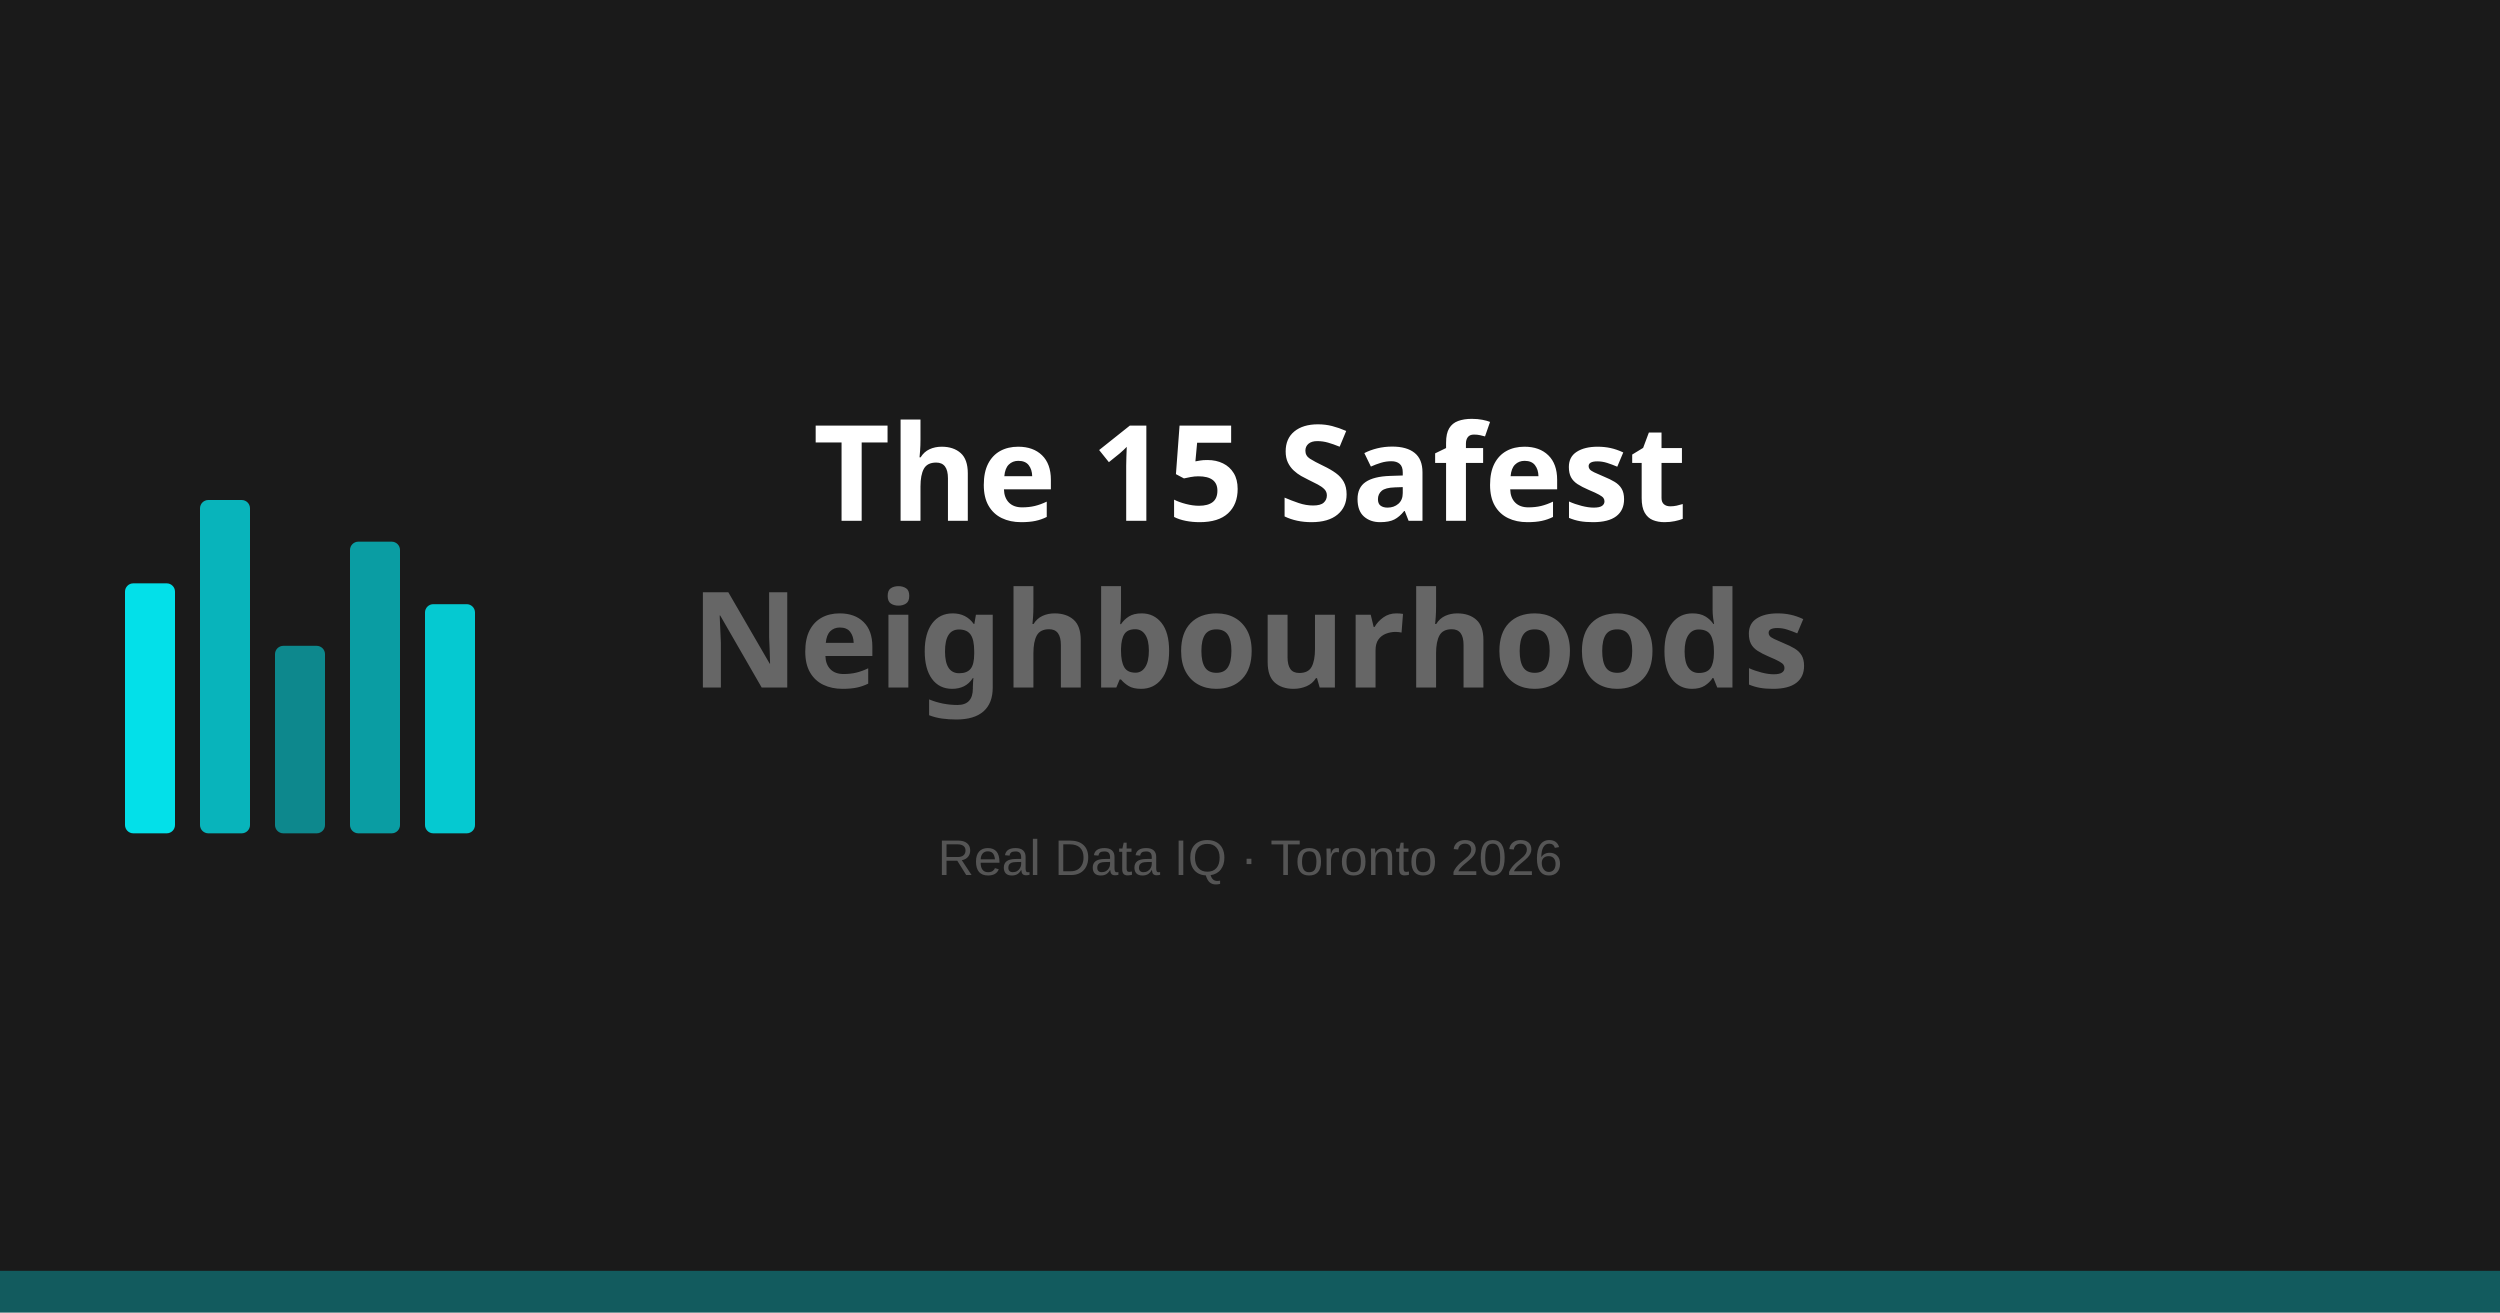
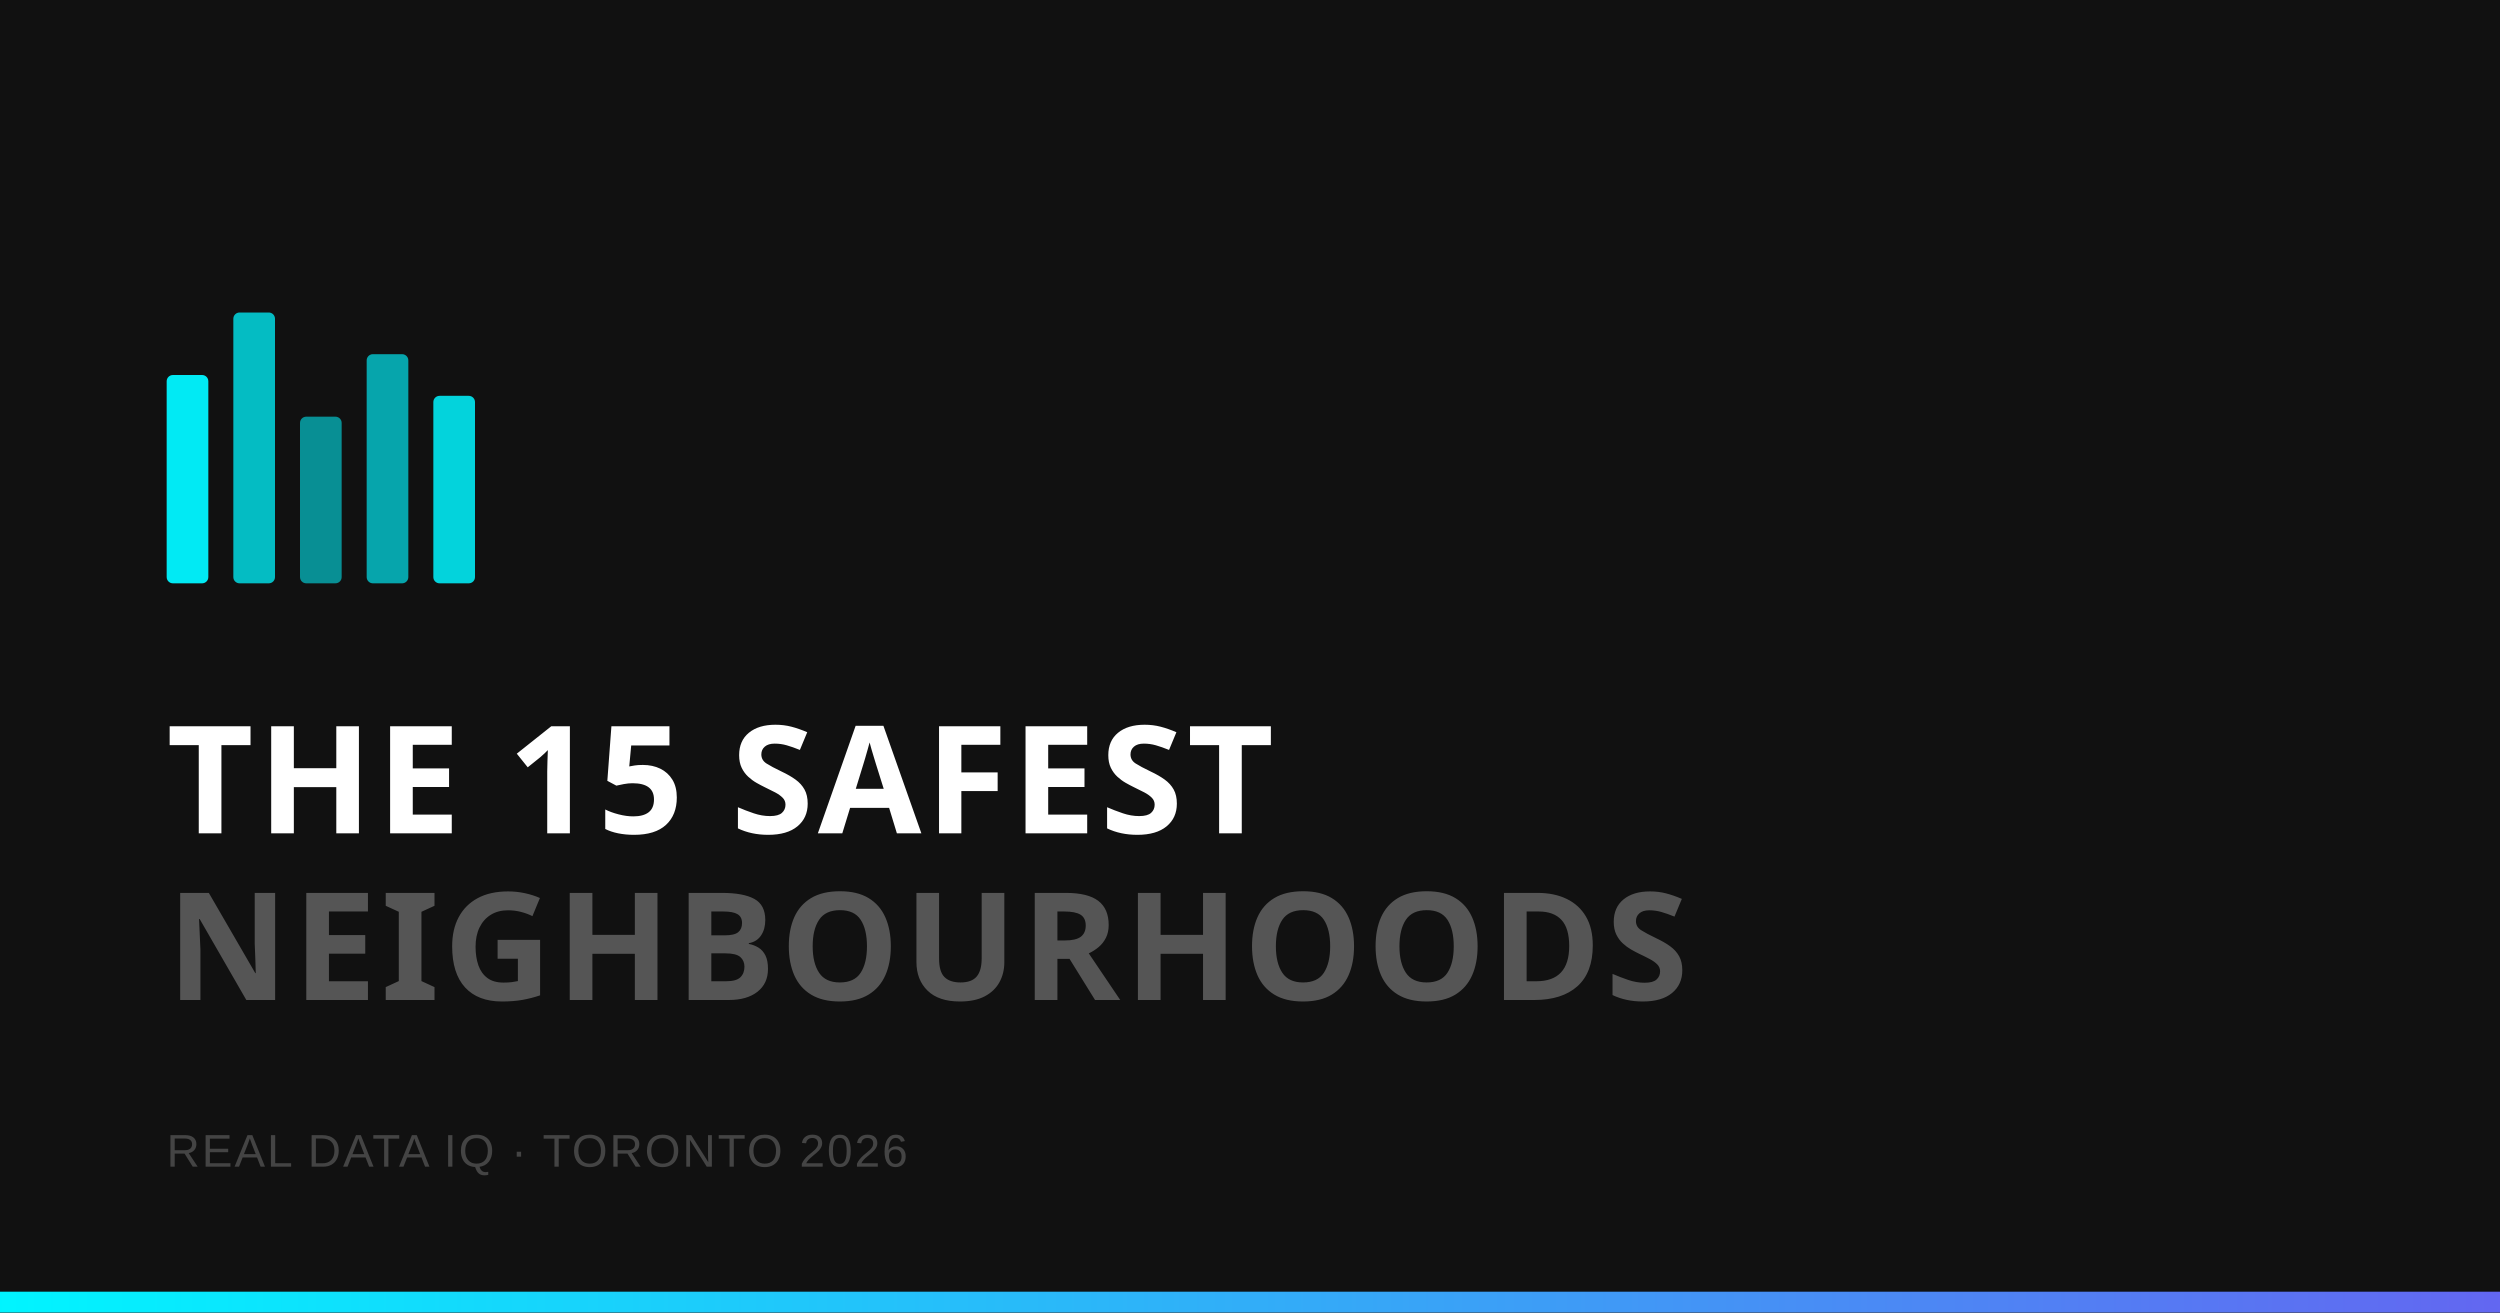
<svg xmlns="http://www.w3.org/2000/svg" width="1200" height="630" viewBox="0 0 1200 630">
-   <rect width="1200" height="630" fill="#1a1a1a" />
-   <rect x="60" y="280" width="24" height="120" rx="4" fill="#00F5FF" opacity="0.9" />
-   <rect x="96" y="240" width="24" height="160" rx="4" fill="#00F5FF" opacity="0.7" />
-   <rect x="132" y="310" width="24" height="90" rx="4" fill="#00F5FF" opacity="0.5" />
-   <rect x="168" y="260" width="24" height="140" rx="4" fill="#00F5FF" opacity="0.6" />
-   <rect x="204" y="290" width="24" height="110" rx="4" fill="#00F5FF" opacity="0.8" />
-   <text x="600" y="250" text-anchor="middle" font-family="Arial Black,sans-serif" font-size="64" fill="#fff" font-weight="900">The 15 Safest</text>
-   <text x="600" y="330" text-anchor="middle" font-family="Arial Black,sans-serif" font-size="64" fill="#666" font-weight="900">Neighbourhoods</text>
-   <text x="600" y="420" text-anchor="middle" font-family="Arial,sans-serif" font-size="24" fill="#555">Real Data IQ · Toronto 2026</text>
-   <rect x="0" y="610" width="1200" height="20" fill="#00F5FF" opacity="0.3" />
+   <rect width="1200" height="630" fill="#111" />
+   <rect x="80" y="180" width="20" height="100" rx="3" fill="#00F5FF" opacity="0.95" />
+   <rect x="112" y="150" width="20" height="130" rx="3" fill="#00F5FF" opacity="0.75" />
+   <rect x="144" y="200" width="20" height="80" rx="3" fill="#00F5FF" opacity="0.55" />
+   <rect x="176" y="170" width="20" height="110" rx="3" fill="#00F5FF" opacity="0.65" />
+   <rect x="208" y="190" width="20" height="90" rx="3" fill="#00F5FF" opacity="0.85" />
+   <text x="80" y="400" font-family="'Arial Black','Helvetica Black',sans-serif" font-size="72" fill="#fff" font-weight="900" letter-spacing="2">THE 15 SAFEST</text>
+   <text x="80" y="480" font-family="'Arial Black','Helvetica Black',sans-serif" font-size="72" fill="#555" font-weight="900" letter-spacing="2">NEIGHBOURHOODS</text>
+   <text x="80" y="560" font-family="Arial,sans-serif" font-size="22" fill="#444" letter-spacing="1">REAL DATA IQ · TORONTO 2026</text>
+   <rect x="0" y="620" width="1200" height="10">
+     <animate attributeName="fill" values="#00F5FF;#6366F1;#00F5FF" dur="4s" repeatCount="indefinite" />
+   </rect>
+   <rect x="0" y="620" width="1200" height="10" fill="url(#blogGradblogsafest)" />
+   <defs>
+     <linearGradient id="blogGradblogsafest" x1="0%" y1="0%" x2="100%" y2="0%">
+       <stop offset="0%" stop-color="#00F5FF" />
+       <stop offset="100%" stop-color="#6366F1" />
+     </linearGradient>
+   </defs>
</svg>
